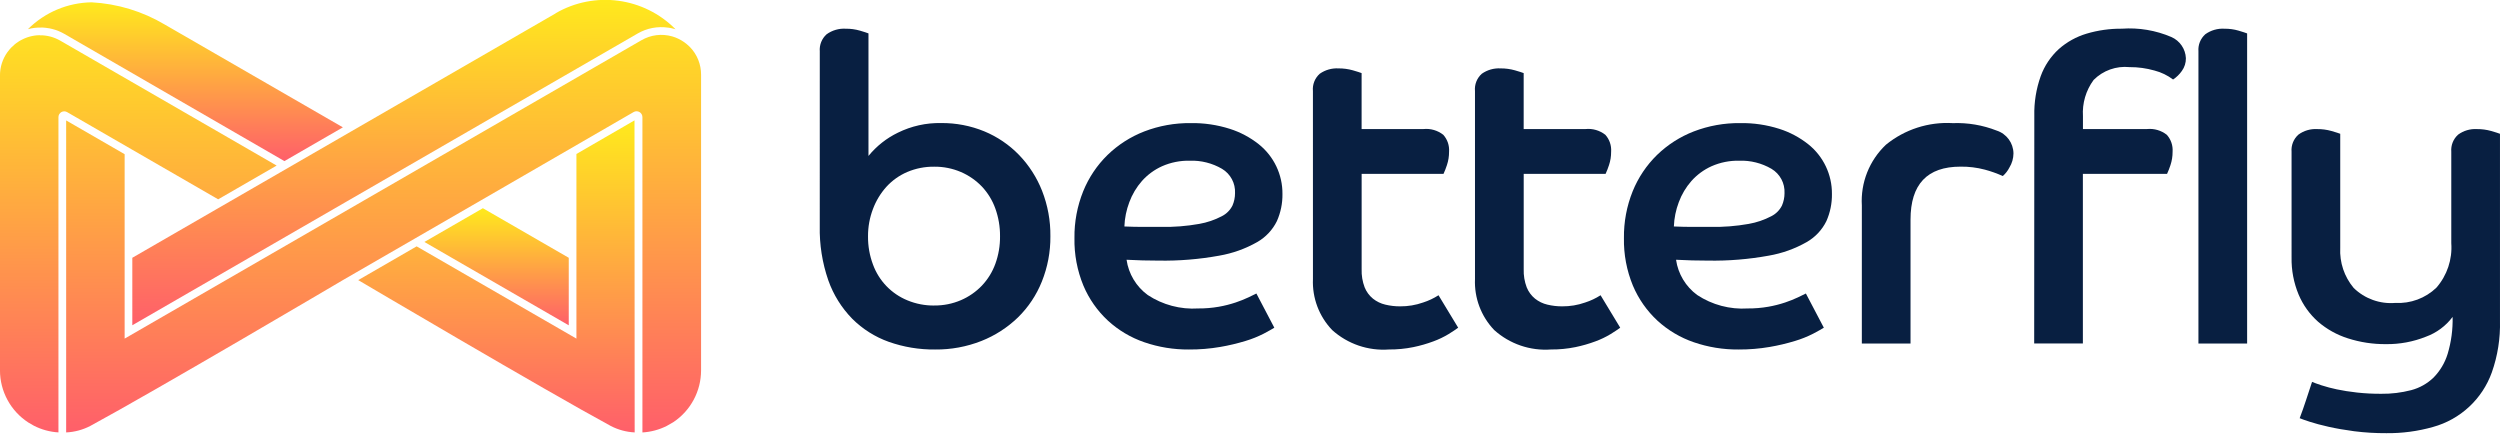
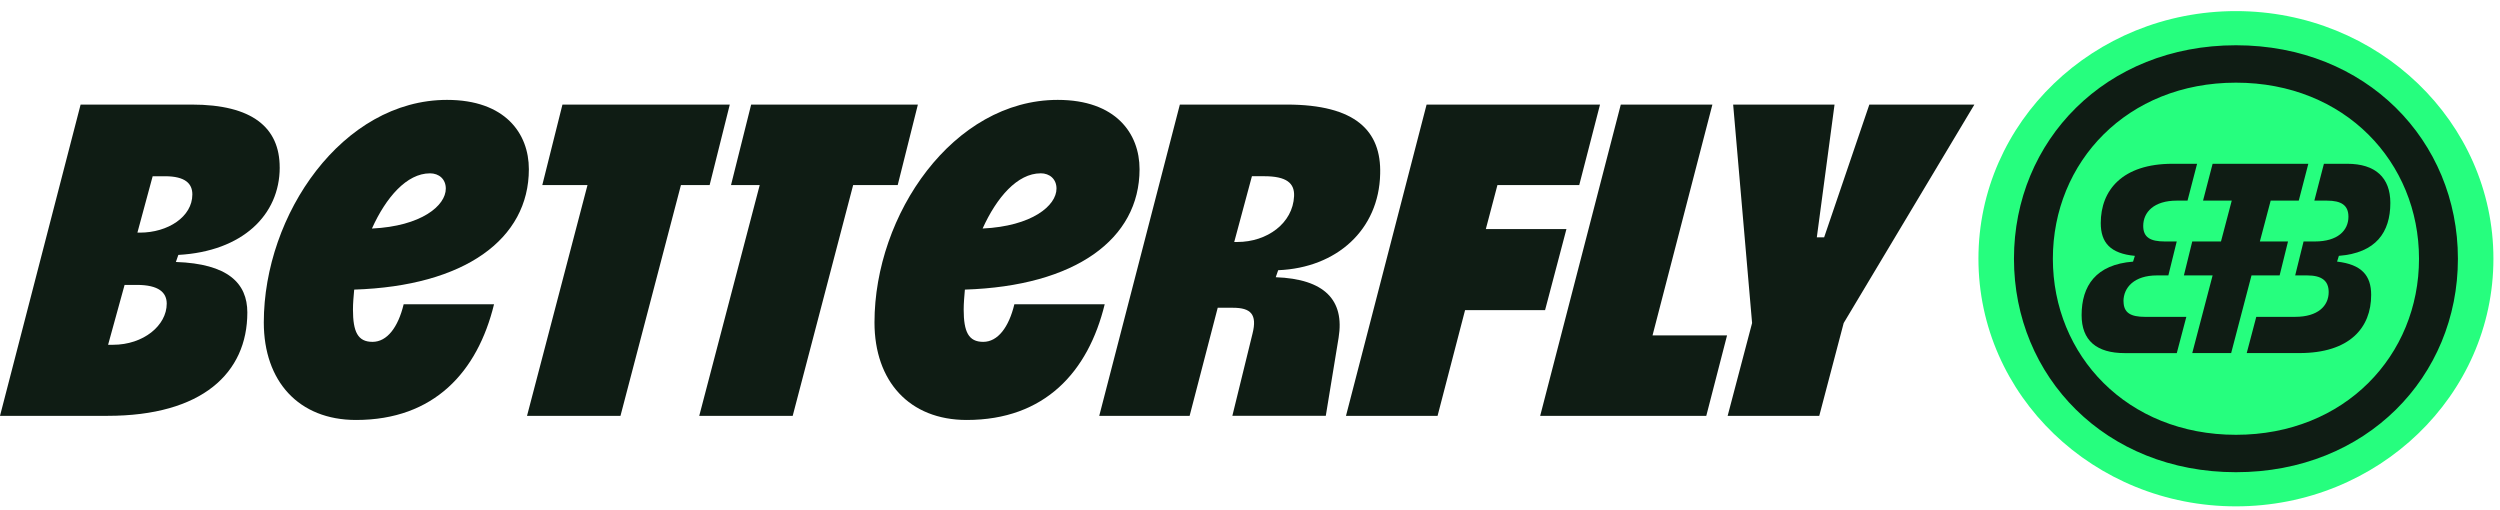
- <svg xmlns="http://www.w3.org/2000/svg" xmlns:xlink="http://www.w3.org/1999/xlink" width="201.986" height="35" viewBox="0 0 201.986 35">
-   <defs>
-     <linearGradient id="linear-gradient" x2="0" y2="1" gradientUnits="objectBoundingBox">
-       <stop offset="0" stop-color="#ffea1c" />
-       <stop offset="1" stop-color="#ff5f6a" />
-     </linearGradient>
-     <linearGradient id="linear-gradient-2" y1="-0.08" xlink:href="#linear-gradient" />
-     <linearGradient id="linear-gradient-3" x1="0.819" x2="0.818" xlink:href="#linear-gradient" />
-     <linearGradient id="linear-gradient-4" x1="1" x2="1" xlink:href="#linear-gradient" />
-     <linearGradient id="linear-gradient-5" y1="-0.106" xlink:href="#linear-gradient" />
-   </defs>
-   <g id="Group_15" data-name="Group 15" transform="translate(-772.766 -459)">
-     <g id="Group_14" data-name="Group 14" transform="translate(839 461.32)">
-       <path id="Path_16" data-name="Path 16" d="M1368.109,1584.388a1.674,1.674,0,0,1,.552-1.38,2.4,2.4,0,0,1,1.553-.449,3.942,3.942,0,0,1,1.139.155c.345.1.575.179.69.224v9.9a7,7,0,0,1,2.381-1.881,7.546,7.546,0,0,1,3.485-.776,8.972,8.972,0,0,1,3.5.673,8.37,8.37,0,0,1,2.795,1.9,8.847,8.847,0,0,1,1.864,2.9,9.768,9.768,0,0,1,.673,3.675,9.591,9.591,0,0,1-.69,3.658,8.435,8.435,0,0,1-1.933,2.9,9.031,9.031,0,0,1-2.95,1.9,9.917,9.917,0,0,1-3.744.69,10.888,10.888,0,0,1-3.744-.621,7.965,7.965,0,0,1-2.95-1.864,8.485,8.485,0,0,1-1.933-3.106,12.6,12.6,0,0,1-.69-4.382Zm9.249,20.533a5.317,5.317,0,0,0,2.157-.431,5.189,5.189,0,0,0,1.691-1.173,5.114,5.114,0,0,0,1.087-1.76,6.328,6.328,0,0,0,.379-2.226,6.476,6.476,0,0,0-.379-2.243,5.092,5.092,0,0,0-1.087-1.777,5.2,5.2,0,0,0-1.691-1.173,5.325,5.325,0,0,0-2.157-.431,5.407,5.407,0,0,0-2.191.431,4.894,4.894,0,0,0-1.674,1.191,5.635,5.635,0,0,0-1.087,1.794,6.117,6.117,0,0,0-.4,2.209,6.31,6.31,0,0,0,.4,2.278,4.963,4.963,0,0,0,2.795,2.9,5.5,5.5,0,0,0,2.157.414" transform="translate(-1368.109 -1582.559)" fill="#081f41" />
-       <path id="Path_17" data-name="Path 17" d="M1437.216,1618.72q-.277.173-.862.483a8.8,8.8,0,0,1-1.467.587,16.646,16.646,0,0,1-2.036.483,14.435,14.435,0,0,1-2.536.208,10.83,10.83,0,0,1-3.606-.587,8.372,8.372,0,0,1-2.933-1.742,8.205,8.205,0,0,1-1.984-2.83,9.6,9.6,0,0,1-.724-3.848,9.785,9.785,0,0,1,.707-3.779,8.647,8.647,0,0,1,1.967-2.933,8.867,8.867,0,0,1,2.968-1.9,10.135,10.135,0,0,1,3.744-.673,9.9,9.9,0,0,1,3.175.466,7.344,7.344,0,0,1,2.329,1.241,5.083,5.083,0,0,1,1.915,4.021,5.221,5.221,0,0,1-.449,2.191,3.959,3.959,0,0,1-1.587,1.691,9.465,9.465,0,0,1-3.071,1.1,25.032,25.032,0,0,1-4.9.4q-.69,0-1.294-.017t-1.294-.052a4.285,4.285,0,0,0,1.708,2.847,6.656,6.656,0,0,0,4.089,1.087,9.272,9.272,0,0,0,1.656-.138,9.4,9.4,0,0,0,1.363-.345,9.8,9.8,0,0,0,1.035-.414q.431-.207.638-.311Zm-12.112-8.179q.794.034,1.518.034h1.45a15.8,15.8,0,0,0,3.071-.241,6.235,6.235,0,0,0,1.829-.621,1.936,1.936,0,0,0,.863-.863,2.51,2.51,0,0,0,.207-1,2.165,2.165,0,0,0-1.052-1.967,4.843,4.843,0,0,0-2.605-.656,5.278,5.278,0,0,0-2.243.448,4.859,4.859,0,0,0-1.622,1.191,5.44,5.44,0,0,0-1.018,1.708,6.172,6.172,0,0,0-.4,1.967" transform="translate(-1400.492 -1594.563)" fill="#081f41" />
-       <path id="Path_18" data-name="Path 18" d="M1470.664,1592.649a1.665,1.665,0,0,1,.552-1.4,2.406,2.406,0,0,1,1.518-.432,4.144,4.144,0,0,1,1.156.155q.534.155.707.225v4.52h5a2.229,2.229,0,0,1,1.6.466,1.847,1.847,0,0,1,.466,1.363,3.32,3.32,0,0,1-.173,1.087,6.609,6.609,0,0,1-.276.707H1474.6v7.7a3.784,3.784,0,0,0,.242,1.466,2.277,2.277,0,0,0,.673.915,2.524,2.524,0,0,0,1,.483,5,5,0,0,0,1.19.138,5.45,5.45,0,0,0,1.863-.311,5.276,5.276,0,0,0,1.243-.586l1.588,2.622q-.277.207-.776.517a7.137,7.137,0,0,1-1.225.587,10.975,10.975,0,0,1-1.622.466,9.535,9.535,0,0,1-1.967.19,6.181,6.181,0,0,1-4.59-1.57,5.607,5.607,0,0,1-1.553-4.123Z" transform="translate(-1430.821 -1587.611)" fill="#081f41" />
-       <path id="Path_19" data-name="Path 19" d="M1504.363,1592.649a1.665,1.665,0,0,1,.552-1.4,2.407,2.407,0,0,1,1.518-.432,4.142,4.142,0,0,1,1.156.155q.534.155.708.225v4.52h5a2.229,2.229,0,0,1,1.6.466,1.848,1.848,0,0,1,.466,1.363,3.327,3.327,0,0,1-.172,1.087,6.617,6.617,0,0,1-.276.707H1508.3v7.7a3.782,3.782,0,0,0,.242,1.466,2.279,2.279,0,0,0,.673.915,2.523,2.523,0,0,0,1,.483,5,5,0,0,0,1.19.138,5.453,5.453,0,0,0,1.863-.311,5.284,5.284,0,0,0,1.242-.586l1.587,2.622q-.277.207-.776.517a7.135,7.135,0,0,1-1.225.587,10.975,10.975,0,0,1-1.622.466,9.536,9.536,0,0,1-1.967.19,6.18,6.18,0,0,1-4.59-1.57,5.608,5.608,0,0,1-1.553-4.123Z" transform="translate(-1451.427 -1587.611)" fill="#081f41" />
-       <path id="Path_20" data-name="Path 20" d="M1551.494,1618.72q-.276.173-.863.483a8.792,8.792,0,0,1-1.467.587,16.639,16.639,0,0,1-2.036.483,14.435,14.435,0,0,1-2.536.208,10.83,10.83,0,0,1-3.606-.587,8.371,8.371,0,0,1-2.934-1.742,8.207,8.207,0,0,1-1.984-2.83,9.6,9.6,0,0,1-.725-3.848,9.788,9.788,0,0,1,.707-3.779,8.651,8.651,0,0,1,1.967-2.933,8.865,8.865,0,0,1,2.968-1.9,10.133,10.133,0,0,1,3.744-.673,9.9,9.9,0,0,1,3.174.466,7.349,7.349,0,0,1,2.33,1.241,5.082,5.082,0,0,1,1.915,4.021,5.219,5.219,0,0,1-.448,2.191,3.958,3.958,0,0,1-1.587,1.691,9.461,9.461,0,0,1-3.072,1.1,25.027,25.027,0,0,1-4.9.4q-.691,0-1.294-.017t-1.294-.052a4.285,4.285,0,0,0,1.708,2.847,6.655,6.655,0,0,0,4.089,1.087,9.276,9.276,0,0,0,1.657-.138,9.392,9.392,0,0,0,1.363-.345,9.8,9.8,0,0,0,1.035-.414q.431-.207.638-.311Zm-12.113-8.179q.794.034,1.518.034h1.449a15.8,15.8,0,0,0,3.071-.241,6.235,6.235,0,0,0,1.829-.621,1.936,1.936,0,0,0,.862-.863,2.508,2.508,0,0,0,.207-1,2.165,2.165,0,0,0-1.052-1.967,4.843,4.843,0,0,0-2.605-.656,5.28,5.28,0,0,0-2.243.448,4.863,4.863,0,0,0-1.622,1.191,5.44,5.44,0,0,0-1.018,1.708,6.176,6.176,0,0,0-.4,1.967" transform="translate(-1470.372 -1594.563)" fill="#081f41" />
-       <path id="Path_21" data-name="Path 21" d="M1584.818,1608.85a6.251,6.251,0,0,1,1.95-4.917,7.82,7.82,0,0,1,5.4-1.742,8.811,8.811,0,0,1,3.537.6,1.962,1.962,0,0,1,1.363,1.846,2.2,2.2,0,0,1-.327,1.139,2.3,2.3,0,0,1-.535.69,9.525,9.525,0,0,0-1.45-.517,7.316,7.316,0,0,0-1.967-.242q-4.038,0-4.038,4.279V1620h-3.934Z" transform="translate(-1500.625 -1594.563)" fill="#081f41" />
-       <path id="Path_22" data-name="Path 22" d="M1620.684,1589.6a8.941,8.941,0,0,1,.517-3.209,5.533,5.533,0,0,1,1.467-2.192,5.953,5.953,0,0,1,2.243-1.242,9.691,9.691,0,0,1,2.847-.4,8.6,8.6,0,0,1,4,.673,1.965,1.965,0,0,1,1.173,1.708,1.709,1.709,0,0,1-.327,1.035,2.667,2.667,0,0,1-.708.69,4.265,4.265,0,0,0-1.5-.725,7.208,7.208,0,0,0-2.019-.276,3.582,3.582,0,0,0-2.9,1.035,4.459,4.459,0,0,0-.863,2.933v1.035h5.176a2.228,2.228,0,0,1,1.6.466,1.847,1.847,0,0,1,.466,1.363,3.325,3.325,0,0,1-.172,1.087,6.6,6.6,0,0,1-.276.708h-6.8v13.7h-3.934Z" transform="translate(-1522.557 -1582.559)" fill="#081f41" />
-       <path id="Path_23" data-name="Path 23" d="M1654.818,1584.388a1.675,1.675,0,0,1,.552-1.38,2.4,2.4,0,0,1,1.552-.449,3.952,3.952,0,0,1,1.139.156q.517.155.69.224v25.053h-3.934Z" transform="translate(-1543.43 -1582.559)" fill="#081f41" />
-       <path id="Path_24" data-name="Path 24" d="M1674.182,1605.261a1.673,1.673,0,0,1,.552-1.38,2.342,2.342,0,0,1,1.518-.449,4.142,4.142,0,0,1,1.156.155q.535.156.707.225v9.213a4.667,4.667,0,0,0,1.087,3.244,4.306,4.306,0,0,0,3.364,1.208,4.44,4.44,0,0,0,3.313-1.225,4.931,4.931,0,0,0,1.208-3.606v-7.385a1.673,1.673,0,0,1,.552-1.38,2.342,2.342,0,0,1,1.518-.449,4.145,4.145,0,0,1,1.157.155q.534.156.707.225v15.114a11.638,11.638,0,0,1-.656,4.158,7.033,7.033,0,0,1-4.762,4.417,13.243,13.243,0,0,1-3.761.5,19.885,19.885,0,0,1-2.589-.155q-1.173-.156-2.087-.363t-1.5-.4q-.588-.19-.828-.293.276-.725.517-1.466t.483-1.467c.16.069.414.161.759.276a11.934,11.934,0,0,0,1.242.328q.724.155,1.639.258a17.3,17.3,0,0,0,1.949.1,9.182,9.182,0,0,0,2.416-.293,4.1,4.1,0,0,0,1.812-1.018,4.7,4.7,0,0,0,1.139-1.916,9.569,9.569,0,0,0,.4-2.985,4.693,4.693,0,0,1-2.157,1.6,8.4,8.4,0,0,1-3.227.6,9.768,9.768,0,0,1-3.071-.466,6.846,6.846,0,0,1-2.416-1.346,6.1,6.1,0,0,1-1.57-2.191,7.471,7.471,0,0,1-.57-3Z" transform="translate(-1555.271 -1595.323)" fill="#081f41" />
-     </g>
-     <g id="Group_13" data-name="Group 13" transform="translate(772.766 459)">
-       <path id="Path_25" data-name="Path 25" d="M1532.193,1487.574l-26.355,15.216-.917.529-6.939,4.006v5.452l40.821-23.568a3.8,3.8,0,0,1,2.494-.474l.023,0a3.8,3.8,0,0,1,.455.1c.034.01.068.019.1.029a7.986,7.986,0,0,0-9.684-1.3" transform="translate(-1487.292 -1486.498)" fill="url(#linear-gradient)" />
-       <path id="Path_26" data-name="Path 26" d="M1473.688,1493.825l-.078,0-.109.005-.06.005-.024,0-.142.017-.072.012-.117.021-.082.018-.1.024-.088.024c-.046.013-.092.028-.138.043l-.074.027-.015.006-.076.03-.087.035-.026.012-.045.021c-.056.026-.11.053-.164.081l-.053.028,0,0-.1.056-.041.026c-.075.047-.14.09-.2.137l-.024.017-.088.068-.036.029a3.305,3.305,0,0,0-.289.267l-.023.024q-.045.047-.087.1l-.01.012c-.07.082-.127.154-.178.225a3.232,3.232,0,0,0-.6,1.888V1520.9a5.028,5.028,0,0,0,2.288,4.213l.455.263a5,5,0,0,0,1.981.539v-25.478a.467.467,0,0,1,.7-.4l5.266,3.04v0l6.939,4.006,4.724-2.727-7.08-4.088-10.394-6-.045-.024c-.046-.026-.093-.052-.14-.075l-.036-.017c-.023-.012-.047-.021-.07-.032l-.094-.042-.02-.008c-.042-.017-.086-.033-.129-.049l-.066-.025c-.052-.017-.105-.033-.158-.048l-.043-.012c-.052-.014-.105-.026-.158-.037l-.051-.011c-.052-.01-.1-.018-.155-.026l-.056-.008c-.044-.006-.088-.01-.132-.014l-.076-.006h-.013l-.1,0h-.11" transform="translate(-1470.464 -1490.979)" fill="url(#linear-gradient-2)" />
-       <path id="Path_27" data-name="Path 27" d="M1476.282,1489.148a3.81,3.81,0,0,1,1.1-.128l.067,0h.026l.108.007.1.009.062.007c.042.005.084.012.126.019l.085.013.02,0,.025.005.112.025.087.019.047.012.1.028.1.028.054.017.005,0c.033.011.065.024.1.036s.078.027.117.043l.022.009c.039.016.078.034.117.052l.087.039.017.009c.047.023.093.047.139.072s.075.038.112.06l.009.005L1497,1499.809l3.617-2.088,1.108-.639-14.4-8.311a12.933,12.933,0,0,0-5.9-1.791,7.442,7.442,0,0,0-5.145,2.168" transform="translate(-1474.022 -1486.793)" fill="url(#linear-gradient-3)" />
-       <path id="Path_28" data-name="Path 28" d="M1558.721,1532.521l11.663,6.734V1533.8l-6.938-4.006Z" transform="translate(-1524.432 -1512.972)" fill="url(#linear-gradient-4)" />
-       <path id="Path_29" data-name="Path 29" d="M1530.7,1494.184l-41.752,24.106v0h0v-14.9l-4.725-2.728v25.208a4.691,4.691,0,0,0,1.949-.524c5.183-2.8,20.406-11.781,20.406-11.781l11.156-6.444,12.339-7.137a.473.473,0,0,1,.709.409v25.478a5,5,0,0,0,1.963-.525l.562-.324a5.03,5.03,0,0,0,2.214-4.168v-23.889a3.178,3.178,0,0,0-.889-2.221l-.079-.076a3.281,3.281,0,0,0-.858-.6l-.036-.017c-.062-.029-.125-.056-.188-.081l-.049-.019c-.066-.024-.131-.047-.2-.067l-.028-.009a3.188,3.188,0,0,0-2.494.31" transform="translate(-1478.878 -1490.932)" fill="url(#linear-gradient-5)" />
-       <path id="Path_30" data-name="Path 30" d="M1562.591,1514.246v14.917l-12.91-7.454-4.72,2.727s15.221,8.983,20.4,11.782a4.691,4.691,0,0,0,1.936.524l-.014-25.212Z" transform="translate(-1516.019 -1501.805)" fill="url(#linear-gradient-4)" />
-     </g>
-   </g>
+ <svg xmlns="http://www.w3.org/2000/svg" width="152" height="31" viewBox="0 0 152 31" fill="none">
+   <path d="M17.005 10.18C17.005 7.751 15.334 6.358 11.659 6.358H4.901L0 25.283H6.536C12.291 25.283 15.038 22.677 15.038 18.998C15.038 17.213 13.851 16.035 10.694 15.928L10.843 15.499C14.741 15.284 17.007 13.07 17.007 10.178L17.005 10.18ZM6.869 20.963H6.572L7.575 17.322H8.317C9.654 17.322 10.137 17.785 10.137 18.464C10.137 19.786 8.726 20.963 6.869 20.963ZM8.503 14.144H8.354L9.282 10.715H10.024C11.287 10.715 11.695 11.179 11.695 11.822C11.695 13.179 10.211 14.144 8.503 14.144Z" fill="#0F1C14" />
+   <path d="M32.155 10.287C32.155 8.109 30.707 6.073 27.179 6.073C20.83 6.073 16.039 13.036 16.039 19.606C16.039 23.177 18.156 25.534 21.646 25.534C26.398 25.534 29.034 22.606 30.037 18.5H24.542C24.208 19.892 23.539 20.785 22.648 20.785C21.757 20.785 21.46 20.179 21.46 18.822C21.46 18.429 21.497 18.036 21.535 17.608C28.256 17.393 32.155 14.537 32.155 10.287ZM26.14 10.538C26.697 10.538 27.105 10.895 27.105 11.466C27.105 12.503 25.621 13.752 22.613 13.895C23.467 12.002 24.73 10.539 26.141 10.539L26.14 10.538Z" fill="#0F1C14" />
+   <path d="M44.371 6.358H34.197L32.972 11.251H35.72L32.043 25.283H37.725L41.401 11.251H43.146L44.371 6.358Z" fill="#0F1C14" />
+   <path d="M55.807 6.358H45.67L44.446 11.251H46.191L42.514 25.283H48.196L51.872 11.251H54.581L55.807 6.358Z" fill="#0F1C14" />
+   <path d="M61.673 18.5C61.339 19.892 60.67 20.785 59.78 20.785C58.889 20.785 58.592 20.179 58.592 18.822C58.592 18.429 58.629 18.036 58.665 17.608C65.386 17.393 69.285 14.537 69.285 10.287C69.285 8.109 67.837 6.073 64.309 6.073C57.96 6.073 53.169 13.036 53.169 19.606C53.169 23.177 55.286 25.534 58.776 25.534C63.528 25.534 66.164 22.606 67.166 18.5H61.672H61.673ZM63.27 10.536C63.827 10.536 64.235 10.894 64.235 11.465C64.235 12.501 62.751 13.751 59.743 13.894C60.597 12.001 61.86 10.538 63.271 10.538L63.27 10.536Z" fill="#0F1C14" />
+   <path d="M77.565 16.856L77.714 16.428C81.279 16.285 83.841 13.964 83.914 10.573C83.989 7.966 82.43 6.358 78.233 6.358H71.735L66.834 25.283H72.329L74.037 18.712H74.965C76.041 18.712 76.45 19.105 76.153 20.283L74.927 25.282H80.608L81.387 20.533C81.759 18.247 80.533 16.962 77.562 16.855L77.565 16.856ZM75.227 14.713H75.041L76.117 10.714H76.86C78.234 10.714 78.716 11.142 78.68 11.928C78.605 13.571 77.046 14.713 75.227 14.713Z" fill="#0F1C14" />
+   <path d="M95.239 13.929H90.338L91.044 11.251H96.018L97.281 6.358H86.737L81.836 25.283H87.404L89.076 18.857H93.94L95.239 13.929Z" fill="#0F1C14" />
+   <path d="M104.114 6.358H98.544L93.643 25.283H103.742L105.005 20.392H100.474L104.114 6.358Z" fill="#0F1C14" />
+   <path d="M110.908 14.429H110.463L111.54 6.358H105.376L106.527 19.641L105.041 25.283H110.611L112.096 19.641L120.043 6.358H113.656L110.908 14.429Z" fill="#0F1C14" />
+   <path fill-rule="evenodd" clip-rule="evenodd" d="M135.944 30.786C144.59 30.786 151.6 24.045 151.6 15.73C151.6 7.415 144.59 0.675 135.944 0.675C127.298 0.675 120.289 7.415 120.289 15.73C120.289 24.045 127.298 30.786 135.944 30.786Z" fill="#26FE7E" />
+   <path d="M135.945 2.752C128.015 2.752 122.449 8.559 122.449 15.731C122.449 22.902 128.015 28.71 135.945 28.71C143.875 28.71 149.441 22.902 149.441 15.731C149.441 8.559 143.875 2.752 135.945 2.752ZM135.945 26.436C129.325 26.436 124.814 21.608 124.814 15.731C124.814 9.854 129.325 5.026 135.945 5.026C142.566 5.026 147.076 9.854 147.076 15.731C147.076 21.608 142.566 26.436 135.945 26.436Z" fill="#0F1C14" />
+   <path d="M129.107 18.319C129.107 17.48 129.761 16.745 131.143 16.745H131.836L132.345 14.681H131.617C130.745 14.681 130.308 14.436 130.308 13.736C130.308 12.897 130.964 12.198 132.346 12.198H133.001L133.583 9.958H132.091C129.035 9.958 127.726 11.567 127.726 13.562C127.726 14.752 128.308 15.416 129.8 15.556L129.69 15.907C127.435 16.081 126.562 17.376 126.562 19.16C126.562 20.699 127.471 21.469 129.182 21.469H132.348L132.929 19.265H130.419C129.546 19.265 129.112 19.02 129.112 18.321L129.107 18.319Z" fill="#0F1C14" />
+   <path d="M138.601 16.746L139.111 14.681H137.4L138.057 12.198H139.765L140.346 9.958H134.527L133.945 12.198H135.69L135.036 14.681H133.289L132.781 16.746H134.527L133.289 21.467H135.654L136.891 16.746H138.601Z" fill="#0F1C14" />
+   <path d="M145.333 12.338C145.333 10.799 144.424 9.958 142.713 9.958H141.294L140.712 12.198H141.476C142.348 12.198 142.785 12.477 142.785 13.177C142.785 14.016 142.13 14.681 140.748 14.681H140.057L139.547 16.745H140.275C141.147 16.745 141.584 17.059 141.584 17.76C141.584 18.599 140.93 19.264 139.547 19.264H137.182L136.601 21.467H139.802C142.858 21.467 144.167 19.929 144.167 17.934C144.167 16.745 143.586 16.08 142.094 15.905L142.203 15.555C144.458 15.38 145.333 14.12 145.333 12.336V12.338Z" fill="#0F1C14" />
</svg>
